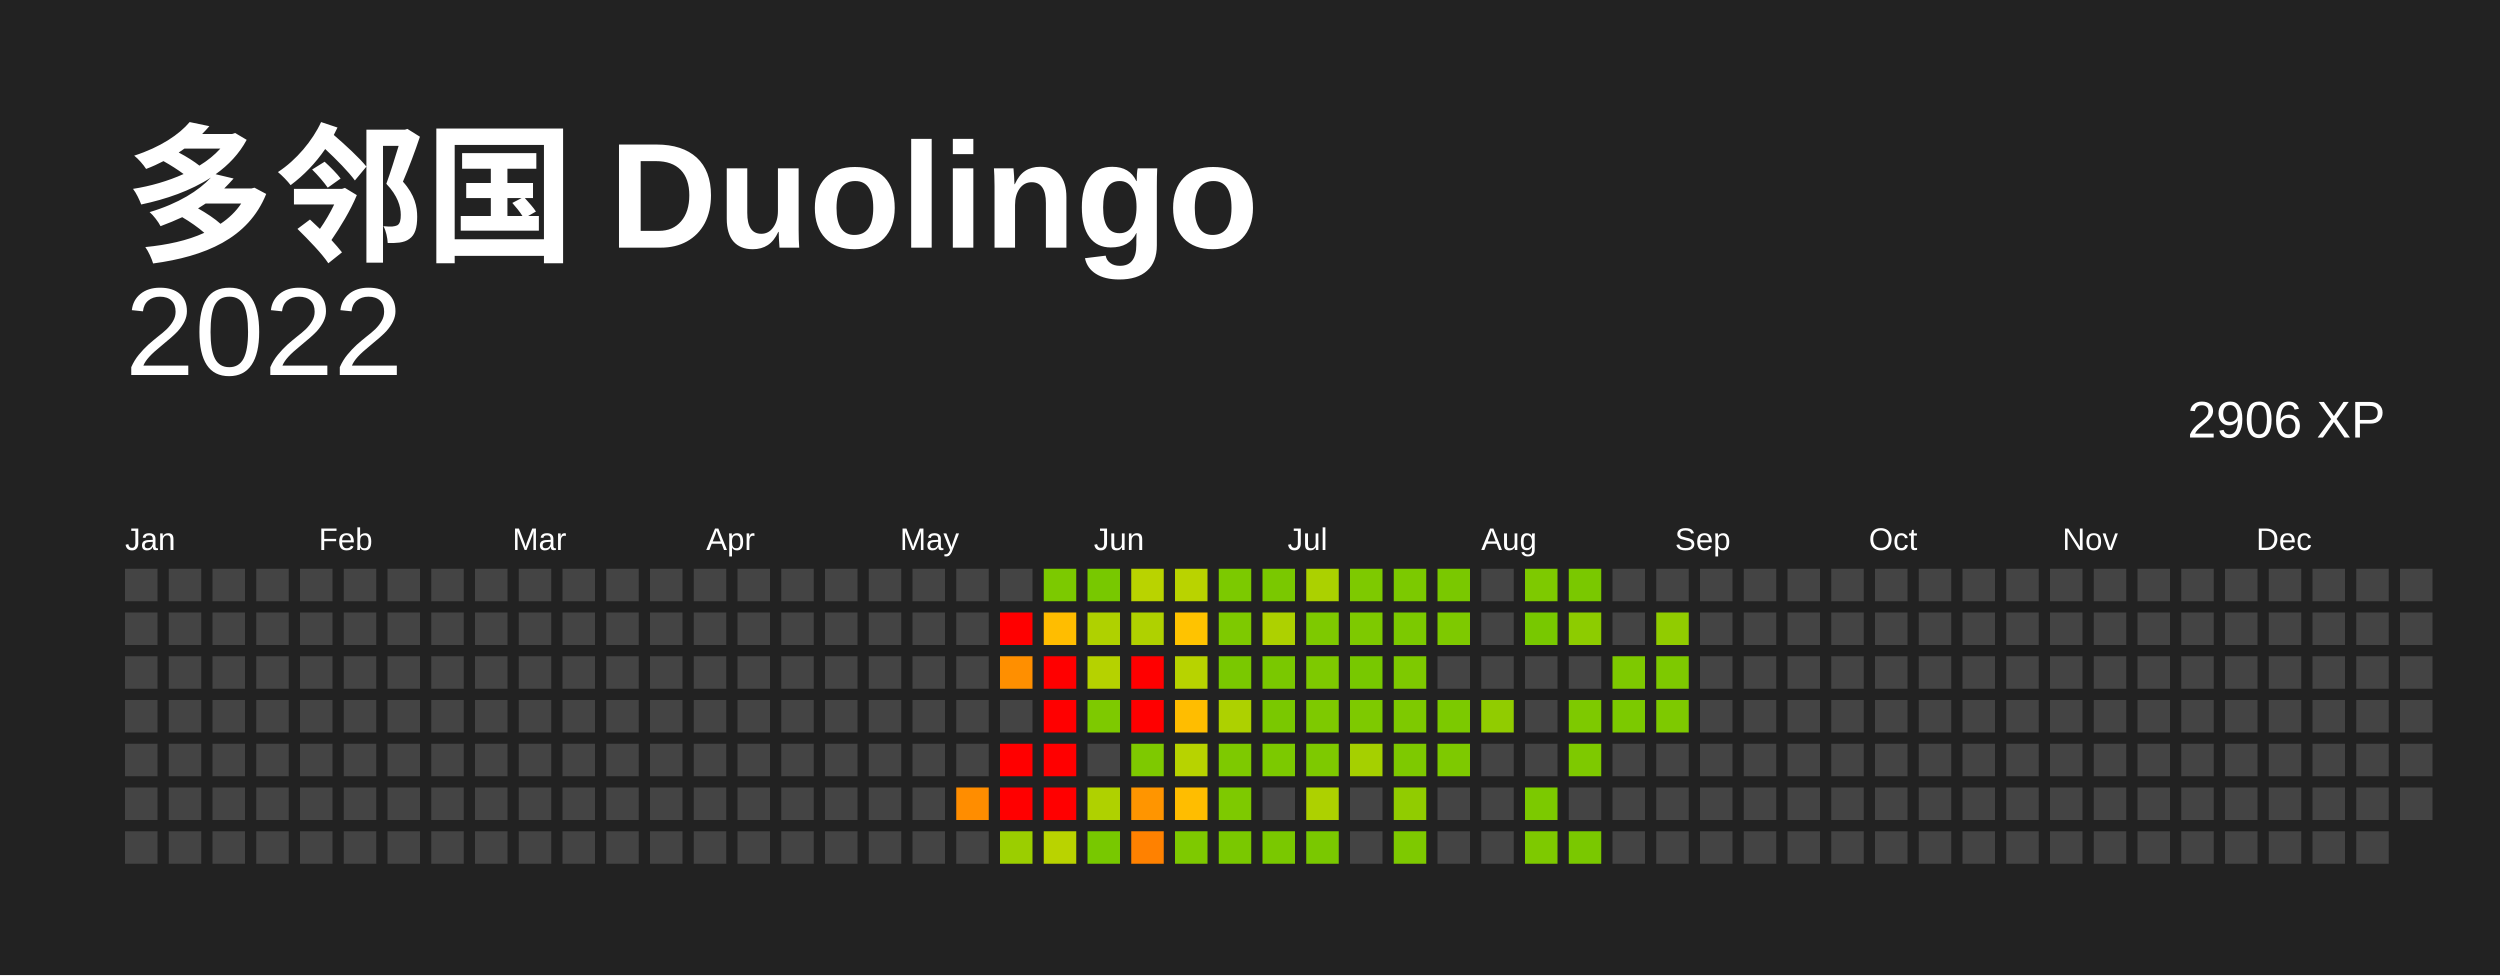
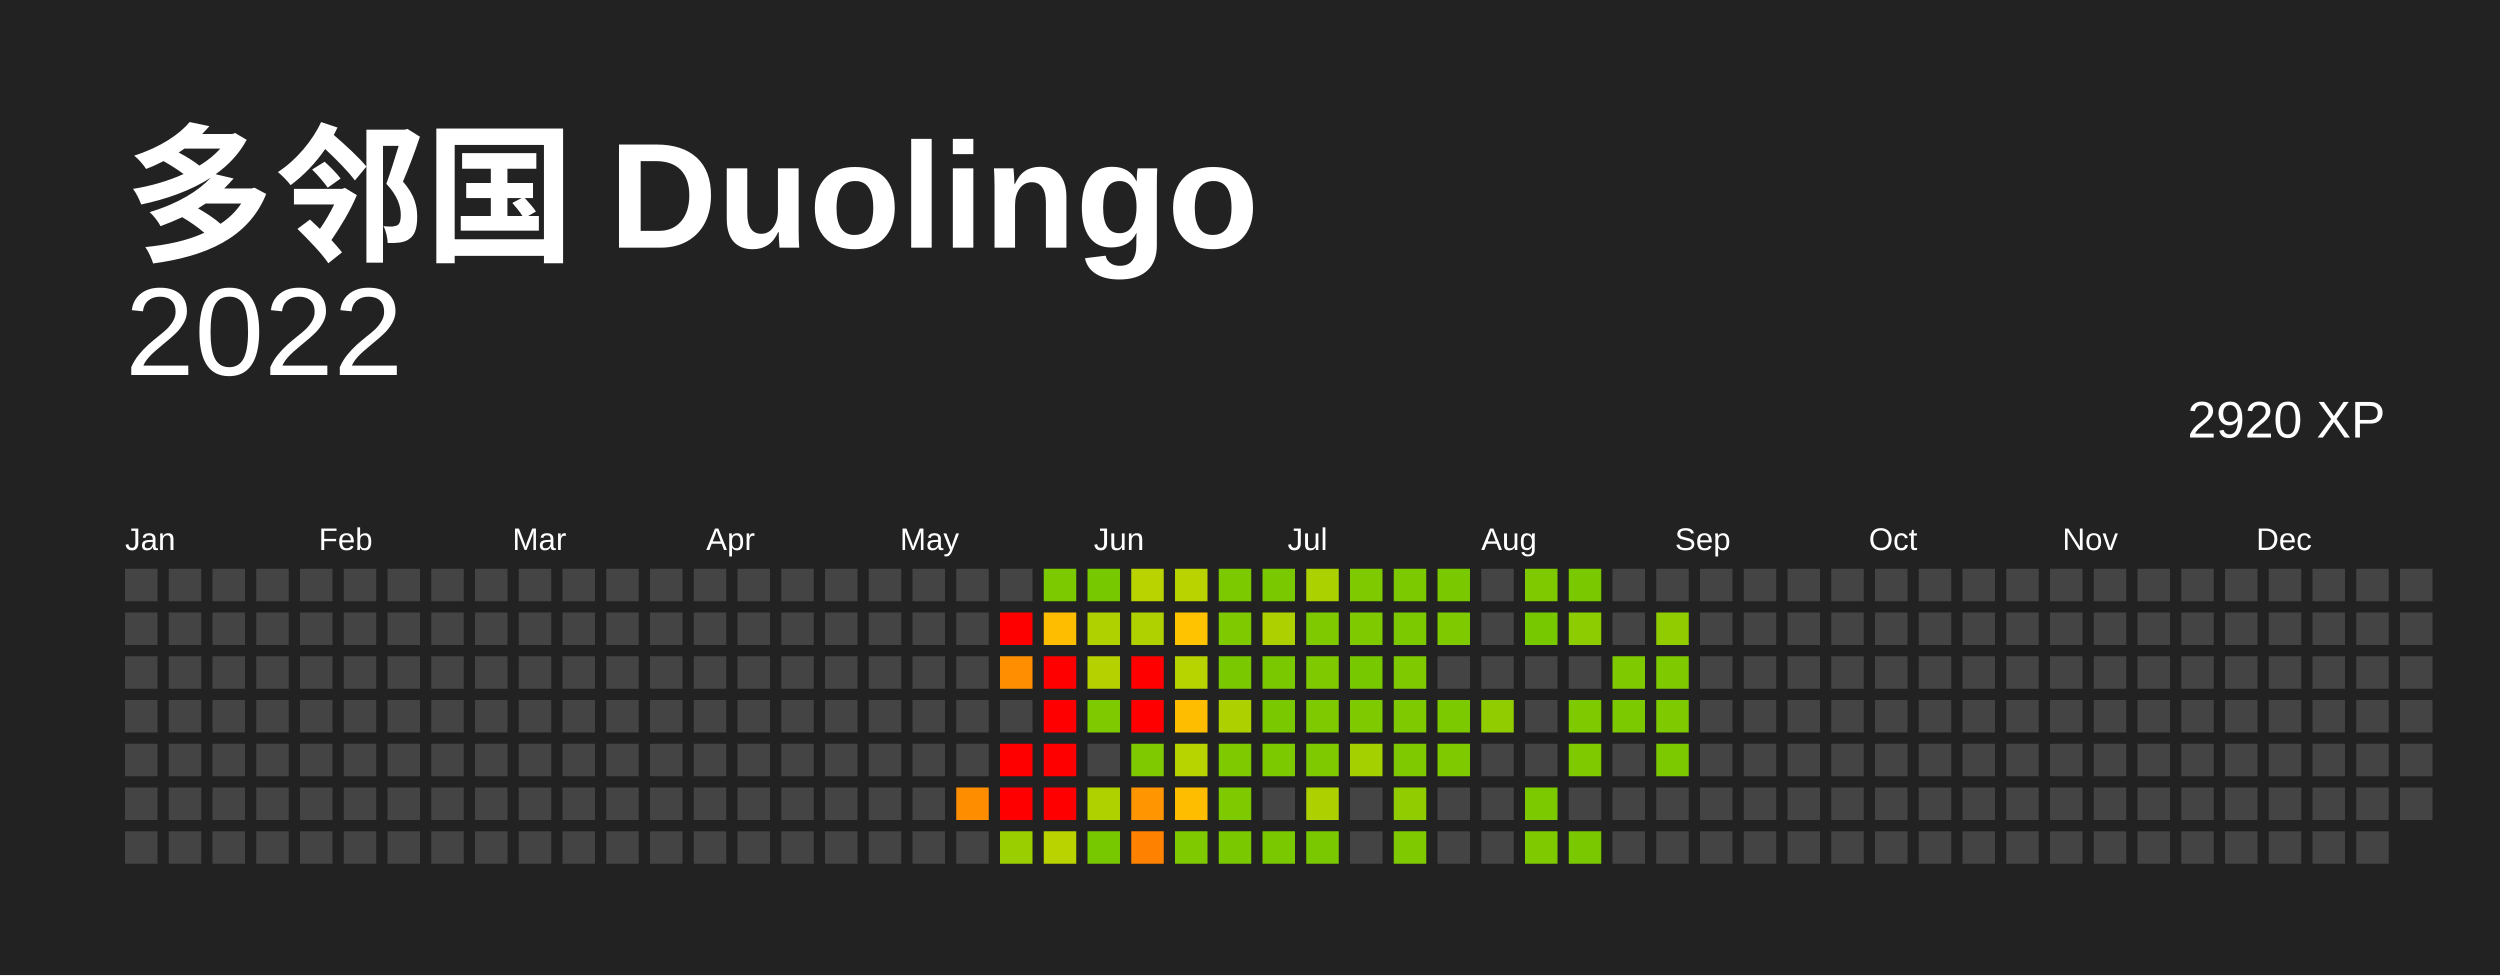
<svg xmlns="http://www.w3.org/2000/svg" baseProfile="full" height="78mm" version="1.1" viewBox="0,0,200,78" width="200mm">
  <defs />
  <rect fill="#222222" height="78" width="200" x="0" y="0" />
  <text fill="#FFFFFF" style="font-size:12px; font-family:Arial; font-weight:bold;" x="10" y="20"> 多邻国 Duolingo</text>
  <text alignment-baseline="hanging" fill="#FFFFFF" style="font-size:10.0px; font-family:Arial;" x="10" y="30">2022</text>
-   <text alignment-baseline="hanging" fill="#FFFFFF" style="font-size:4.125px; font-family:Arial;" x="175" y="35">2906 XP</text>
+   <text alignment-baseline="hanging" fill="#FFFFFF" style="font-size:4.125px; font-family:Arial;" x="175" y="35">2920 XP</text>
  <text fill="#FFFFFF" style="font-size:2.5px; font-family:Arial" x="10.0" y="44">Jan</text>
  <text fill="#FFFFFF" style="font-size:2.5px; font-family:Arial" x="25.5" y="44">Feb</text>
  <text fill="#FFFFFF" style="font-size:2.5px; font-family:Arial" x="41.0" y="44">Mar</text>
  <text fill="#FFFFFF" style="font-size:2.5px; font-family:Arial" x="56.5" y="44">Apr</text>
  <text fill="#FFFFFF" style="font-size:2.5px; font-family:Arial" x="72.0" y="44">May</text>
  <text fill="#FFFFFF" style="font-size:2.5px; font-family:Arial" x="87.5" y="44">Jun</text>
  <text fill="#FFFFFF" style="font-size:2.5px; font-family:Arial" x="103.0" y="44">Jul</text>
  <text fill="#FFFFFF" style="font-size:2.5px; font-family:Arial" x="118.5" y="44">Aug</text>
  <text fill="#FFFFFF" style="font-size:2.5px; font-family:Arial" x="134.0" y="44">Sep</text>
  <text fill="#FFFFFF" style="font-size:2.5px; font-family:Arial" x="149.5" y="44">Oct</text>
  <text fill="#FFFFFF" style="font-size:2.5px; font-family:Arial" x="165.0" y="44">Nov</text>
  <text fill="#FFFFFF" style="font-size:2.5px; font-family:Arial" x="180.5" y="44">Dec</text>
  <rect fill="#444444" height="2.6" width="2.6" x="10.0" y="45.5" />
  <rect fill="#444444" height="2.6" width="2.6" x="10.0" y="49.0" />
  <rect fill="#444444" height="2.6" width="2.6" x="10.0" y="52.5" />
  <rect fill="#444444" height="2.6" width="2.6" x="10.0" y="56.0" />
  <rect fill="#444444" height="2.6" width="2.6" x="10.0" y="59.5" />
  <rect fill="#444444" height="2.6" width="2.6" x="10.0" y="63.0" />
  <rect fill="#444444" height="2.6" width="2.6" x="10.0" y="66.5" />
  <rect fill="#444444" height="2.6" width="2.6" x="13.5" y="45.5" />
  <rect fill="#444444" height="2.6" width="2.6" x="13.5" y="49.0" />
  <rect fill="#444444" height="2.6" width="2.6" x="13.5" y="52.5" />
  <rect fill="#444444" height="2.6" width="2.6" x="13.5" y="56.0" />
  <rect fill="#444444" height="2.6" width="2.6" x="13.5" y="59.5" />
  <rect fill="#444444" height="2.6" width="2.6" x="13.5" y="63.0" />
  <rect fill="#444444" height="2.6" width="2.6" x="13.5" y="66.5" />
  <rect fill="#444444" height="2.6" width="2.6" x="17.0" y="45.5" />
  <rect fill="#444444" height="2.6" width="2.6" x="17.0" y="49.0" />
  <rect fill="#444444" height="2.6" width="2.6" x="17.0" y="52.5" />
  <rect fill="#444444" height="2.6" width="2.6" x="17.0" y="56.0" />
  <rect fill="#444444" height="2.6" width="2.6" x="17.0" y="59.5" />
  <rect fill="#444444" height="2.6" width="2.6" x="17.0" y="63.0" />
  <rect fill="#444444" height="2.6" width="2.6" x="17.0" y="66.5" />
  <rect fill="#444444" height="2.6" width="2.6" x="20.5" y="45.5" />
  <rect fill="#444444" height="2.6" width="2.6" x="20.5" y="49.0" />
  <rect fill="#444444" height="2.6" width="2.6" x="20.5" y="52.5" />
  <rect fill="#444444" height="2.6" width="2.6" x="20.5" y="56.0" />
  <rect fill="#444444" height="2.6" width="2.6" x="20.5" y="59.5" />
  <rect fill="#444444" height="2.6" width="2.6" x="20.5" y="63.0" />
  <rect fill="#444444" height="2.6" width="2.6" x="20.5" y="66.5" />
  <rect fill="#444444" height="2.6" width="2.6" x="24.0" y="45.5" />
  <rect fill="#444444" height="2.6" width="2.6" x="24.0" y="49.0" />
  <rect fill="#444444" height="2.6" width="2.6" x="24.0" y="52.5" />
  <rect fill="#444444" height="2.6" width="2.6" x="24.0" y="56.0" />
  <rect fill="#444444" height="2.6" width="2.6" x="24.0" y="59.5" />
  <rect fill="#444444" height="2.6" width="2.6" x="24.0" y="63.0" />
  <rect fill="#444444" height="2.6" width="2.6" x="24.0" y="66.5" />
  <rect fill="#444444" height="2.6" width="2.6" x="27.5" y="45.5" />
  <rect fill="#444444" height="2.6" width="2.6" x="27.5" y="49.0" />
  <rect fill="#444444" height="2.6" width="2.6" x="27.5" y="52.5" />
  <rect fill="#444444" height="2.6" width="2.6" x="27.5" y="56.0" />
  <rect fill="#444444" height="2.6" width="2.6" x="27.5" y="59.5" />
  <rect fill="#444444" height="2.6" width="2.6" x="27.5" y="63.0" />
  <rect fill="#444444" height="2.6" width="2.6" x="27.5" y="66.5" />
  <rect fill="#444444" height="2.6" width="2.6" x="31.0" y="45.5" />
  <rect fill="#444444" height="2.6" width="2.6" x="31.0" y="49.0" />
  <rect fill="#444444" height="2.6" width="2.6" x="31.0" y="52.5" />
  <rect fill="#444444" height="2.6" width="2.6" x="31.0" y="56.0" />
  <rect fill="#444444" height="2.6" width="2.6" x="31.0" y="59.5" />
  <rect fill="#444444" height="2.6" width="2.6" x="31.0" y="63.0" />
  <rect fill="#444444" height="2.6" width="2.6" x="31.0" y="66.5" />
  <rect fill="#444444" height="2.6" width="2.6" x="34.5" y="45.5" />
  <rect fill="#444444" height="2.6" width="2.6" x="34.5" y="49.0" />
  <rect fill="#444444" height="2.6" width="2.6" x="34.5" y="52.5" />
  <rect fill="#444444" height="2.6" width="2.6" x="34.5" y="56.0" />
  <rect fill="#444444" height="2.6" width="2.6" x="34.5" y="59.5" />
  <rect fill="#444444" height="2.6" width="2.6" x="34.5" y="63.0" />
  <rect fill="#444444" height="2.6" width="2.6" x="34.5" y="66.5" />
  <rect fill="#444444" height="2.6" width="2.6" x="38.0" y="45.5" />
  <rect fill="#444444" height="2.6" width="2.6" x="38.0" y="49.0" />
  <rect fill="#444444" height="2.6" width="2.6" x="38.0" y="52.5" />
  <rect fill="#444444" height="2.6" width="2.6" x="38.0" y="56.0" />
  <rect fill="#444444" height="2.6" width="2.6" x="38.0" y="59.5" />
  <rect fill="#444444" height="2.6" width="2.6" x="38.0" y="63.0" />
  <rect fill="#444444" height="2.6" width="2.6" x="38.0" y="66.5" />
  <rect fill="#444444" height="2.6" width="2.6" x="41.5" y="45.5" />
  <rect fill="#444444" height="2.6" width="2.6" x="41.5" y="49.0" />
  <rect fill="#444444" height="2.6" width="2.6" x="41.5" y="52.5" />
  <rect fill="#444444" height="2.6" width="2.6" x="41.5" y="56.0" />
  <rect fill="#444444" height="2.6" width="2.6" x="41.5" y="59.5" />
  <rect fill="#444444" height="2.6" width="2.6" x="41.5" y="63.0" />
  <rect fill="#444444" height="2.6" width="2.6" x="41.5" y="66.5" />
  <rect fill="#444444" height="2.6" width="2.6" x="45.0" y="45.5" />
  <rect fill="#444444" height="2.6" width="2.6" x="45.0" y="49.0" />
  <rect fill="#444444" height="2.6" width="2.6" x="45.0" y="52.5" />
  <rect fill="#444444" height="2.6" width="2.6" x="45.0" y="56.0" />
  <rect fill="#444444" height="2.6" width="2.6" x="45.0" y="59.5" />
  <rect fill="#444444" height="2.6" width="2.6" x="45.0" y="63.0" />
  <rect fill="#444444" height="2.6" width="2.6" x="45.0" y="66.5" />
  <rect fill="#444444" height="2.6" width="2.6" x="48.5" y="45.5" />
  <rect fill="#444444" height="2.6" width="2.6" x="48.5" y="49.0" />
  <rect fill="#444444" height="2.6" width="2.6" x="48.5" y="52.5" />
  <rect fill="#444444" height="2.6" width="2.6" x="48.5" y="56.0" />
  <rect fill="#444444" height="2.6" width="2.6" x="48.5" y="59.5" />
  <rect fill="#444444" height="2.6" width="2.6" x="48.5" y="63.0" />
  <rect fill="#444444" height="2.6" width="2.6" x="48.5" y="66.5" />
  <rect fill="#444444" height="2.6" width="2.6" x="52.0" y="45.5" />
  <rect fill="#444444" height="2.6" width="2.6" x="52.0" y="49.0" />
  <rect fill="#444444" height="2.6" width="2.6" x="52.0" y="52.5" />
  <rect fill="#444444" height="2.6" width="2.6" x="52.0" y="56.0" />
  <rect fill="#444444" height="2.6" width="2.6" x="52.0" y="59.5" />
  <rect fill="#444444" height="2.6" width="2.6" x="52.0" y="63.0" />
  <rect fill="#444444" height="2.6" width="2.6" x="52.0" y="66.5" />
  <rect fill="#444444" height="2.6" width="2.6" x="55.5" y="45.5" />
  <rect fill="#444444" height="2.6" width="2.6" x="55.5" y="49.0" />
  <rect fill="#444444" height="2.6" width="2.6" x="55.5" y="52.5" />
  <rect fill="#444444" height="2.6" width="2.6" x="55.5" y="56.0" />
  <rect fill="#444444" height="2.6" width="2.6" x="55.5" y="59.5" />
  <rect fill="#444444" height="2.6" width="2.6" x="55.5" y="63.0" />
  <rect fill="#444444" height="2.6" width="2.6" x="55.5" y="66.5" />
  <rect fill="#444444" height="2.6" width="2.6" x="59.0" y="45.5" />
  <rect fill="#444444" height="2.6" width="2.6" x="59.0" y="49.0" />
  <rect fill="#444444" height="2.6" width="2.6" x="59.0" y="52.5" />
  <rect fill="#444444" height="2.6" width="2.6" x="59.0" y="56.0" />
  <rect fill="#444444" height="2.6" width="2.6" x="59.0" y="59.5" />
  <rect fill="#444444" height="2.6" width="2.6" x="59.0" y="63.0" />
  <rect fill="#444444" height="2.6" width="2.6" x="59.0" y="66.5" />
  <rect fill="#444444" height="2.6" width="2.6" x="62.5" y="45.5" />
  <rect fill="#444444" height="2.6" width="2.6" x="62.5" y="49.0" />
  <rect fill="#444444" height="2.6" width="2.6" x="62.5" y="52.5" />
  <rect fill="#444444" height="2.6" width="2.6" x="62.5" y="56.0" />
  <rect fill="#444444" height="2.6" width="2.6" x="62.5" y="59.5" />
  <rect fill="#444444" height="2.6" width="2.6" x="62.5" y="63.0" />
  <rect fill="#444444" height="2.6" width="2.6" x="62.5" y="66.5" />
  <rect fill="#444444" height="2.6" width="2.6" x="66.0" y="45.5" />
  <rect fill="#444444" height="2.6" width="2.6" x="66.0" y="49.0" />
  <rect fill="#444444" height="2.6" width="2.6" x="66.0" y="52.5" />
  <rect fill="#444444" height="2.6" width="2.6" x="66.0" y="56.0" />
  <rect fill="#444444" height="2.6" width="2.6" x="66.0" y="59.5" />
  <rect fill="#444444" height="2.6" width="2.6" x="66.0" y="63.0" />
  <rect fill="#444444" height="2.6" width="2.6" x="66.0" y="66.5" />
  <rect fill="#444444" height="2.6" width="2.6" x="69.5" y="45.5" />
  <rect fill="#444444" height="2.6" width="2.6" x="69.5" y="49.0" />
  <rect fill="#444444" height="2.6" width="2.6" x="69.5" y="52.5" />
  <rect fill="#444444" height="2.6" width="2.6" x="69.5" y="56.0" />
  <rect fill="#444444" height="2.6" width="2.6" x="69.5" y="59.5" />
  <rect fill="#444444" height="2.6" width="2.6" x="69.5" y="63.0" />
  <rect fill="#444444" height="2.6" width="2.6" x="69.5" y="66.5" />
  <rect fill="#444444" height="2.6" width="2.6" x="73.0" y="45.5" />
  <rect fill="#444444" height="2.6" width="2.6" x="73.0" y="49.0" />
  <rect fill="#444444" height="2.6" width="2.6" x="73.0" y="52.5" />
  <rect fill="#444444" height="2.6" width="2.6" x="73.0" y="56.0" />
  <rect fill="#444444" height="2.6" width="2.6" x="73.0" y="59.5" />
  <rect fill="#444444" height="2.6" width="2.6" x="73.0" y="63.0" />
  <rect fill="#444444" height="2.6" width="2.6" x="73.0" y="66.5" />
  <rect fill="#444444" height="2.6" width="2.6" x="76.5" y="45.5" />
  <rect fill="#444444" height="2.6" width="2.6" x="76.5" y="49.0" />
  <rect fill="#444444" height="2.6" width="2.6" x="76.5" y="52.5" />
  <rect fill="#444444" height="2.6" width="2.6" x="76.5" y="56.0" />
  <rect fill="#444444" height="2.6" width="2.6" x="76.5" y="59.5" />
  <rect fill="#ff8d00" height="2.6" width="2.6" x="76.5" y="63.0" />
  <rect fill="#444444" height="2.6" width="2.6" x="76.5" y="66.5" />
  <rect fill="#444444" height="2.6" width="2.6" x="80.0" y="45.5" />
  <rect fill="red" height="2.6" width="2.6" x="80.0" y="49.0" />
  <rect fill="#ff8f00" height="2.6" width="2.6" x="80.0" y="52.5" />
  <rect fill="#444444" height="2.6" width="2.6" x="80.0" y="56.0" />
  <rect fill="red" height="2.6" width="2.6" x="80.0" y="59.5" />
  <rect fill="red" height="2.6" width="2.6" x="80.0" y="63.0" />
  <rect fill="#9bce00" height="2.6" width="2.6" x="80.0" y="66.5" />
  <rect fill="#7cc900" height="2.6" width="2.6" x="83.5" y="45.5" />
  <rect fill="#ffbd00" height="2.6" width="2.6" x="83.5" y="49.0" />
  <rect fill="red" height="2.6" width="2.6" x="83.5" y="52.5" />
  <rect fill="red" height="2.6" width="2.6" x="83.5" y="56.0" />
  <rect fill="red" height="2.6" width="2.6" x="83.5" y="59.5" />
  <rect fill="red" height="2.6" width="2.6" x="83.5" y="63.0" />
  <rect fill="#b9d300" height="2.6" width="2.6" x="83.5" y="66.5" />
  <rect fill="#78c800" height="2.6" width="2.6" x="87.0" y="45.5" />
  <rect fill="#afd100" height="2.6" width="2.6" x="87.0" y="49.0" />
  <rect fill="#b5d200" height="2.6" width="2.6" x="87.0" y="52.5" />
  <rect fill="#7ec900" height="2.6" width="2.6" x="87.0" y="56.0" />
  <rect fill="#444444" height="2.6" width="2.6" x="87.0" y="59.5" />
  <rect fill="#afd100" height="2.6" width="2.6" x="87.0" y="63.0" />
  <rect fill="#78c800" height="2.6" width="2.6" x="87.0" y="66.5" />
  <rect fill="#b9d300" height="2.6" width="2.6" x="90.5" y="45.5" />
  <rect fill="#afd100" height="2.6" width="2.6" x="90.5" y="49.0" />
  <rect fill="red" height="2.6" width="2.6" x="90.5" y="52.5" />
  <rect fill="red" height="2.6" width="2.6" x="90.5" y="56.0" />
  <rect fill="#7ec900" height="2.6" width="2.6" x="90.5" y="59.5" />
  <rect fill="#ff9500" height="2.6" width="2.6" x="90.5" y="63.0" />
  <rect fill="#ff8100" height="2.6" width="2.6" x="90.5" y="66.5" />
  <rect fill="#b9d300" height="2.6" width="2.6" x="94.0" y="45.5" />
  <rect fill="#ffc300" height="2.6" width="2.6" x="94.0" y="49.0" />
  <rect fill="#b7d300" height="2.6" width="2.6" x="94.0" y="52.5" />
  <rect fill="#ffbd00" height="2.6" width="2.6" x="94.0" y="56.0" />
  <rect fill="#b7d300" height="2.6" width="2.6" x="94.0" y="59.5" />
  <rect fill="#ffbd00" height="2.6" width="2.6" x="94.0" y="63.0" />
  <rect fill="#7ec900" height="2.6" width="2.6" x="94.0" y="66.5" />
  <rect fill="#7cc900" height="2.6" width="2.6" x="97.5" y="45.5" />
  <rect fill="#7ec900" height="2.6" width="2.6" x="97.5" y="49.0" />
  <rect fill="#7ac800" height="2.6" width="2.6" x="97.5" y="52.5" />
  <rect fill="#add100" height="2.6" width="2.6" x="97.5" y="56.0" />
  <rect fill="#7ec900" height="2.6" width="2.6" x="97.5" y="59.5" />
  <rect fill="#7ec900" height="2.6" width="2.6" x="97.5" y="63.0" />
  <rect fill="#7ac800" height="2.6" width="2.6" x="97.5" y="66.5" />
  <rect fill="#7ac800" height="2.6" width="2.6" x="101.0" y="45.5" />
  <rect fill="#add100" height="2.6" width="2.6" x="101.0" y="49.0" />
  <rect fill="#7ac800" height="2.6" width="2.6" x="101.0" y="52.5" />
  <rect fill="#7ac800" height="2.6" width="2.6" x="101.0" y="56.0" />
  <rect fill="#7cc900" height="2.6" width="2.6" x="101.0" y="59.5" />
  <rect fill="#444444" height="2.6" width="2.6" x="101.0" y="63.0" />
  <rect fill="#7ac800" height="2.6" width="2.6" x="101.0" y="66.5" />
  <rect fill="#abd100" height="2.6" width="2.6" x="104.5" y="45.5" />
  <rect fill="#7ec900" height="2.6" width="2.6" x="104.5" y="49.0" />
  <rect fill="#7ec900" height="2.6" width="2.6" x="104.5" y="52.5" />
  <rect fill="#7ec900" height="2.6" width="2.6" x="104.5" y="56.0" />
  <rect fill="#7ec900" height="2.6" width="2.6" x="104.5" y="59.5" />
  <rect fill="#add100" height="2.6" width="2.6" x="104.5" y="63.0" />
  <rect fill="#7ac800" height="2.6" width="2.6" x="104.5" y="66.5" />
  <rect fill="#7ec900" height="2.6" width="2.6" x="108.0" y="45.5" />
  <rect fill="#7ec900" height="2.6" width="2.6" x="108.0" y="49.0" />
  <rect fill="#78c800" height="2.6" width="2.6" x="108.0" y="52.5" />
  <rect fill="#7ec900" height="2.6" width="2.6" x="108.0" y="56.0" />
  <rect fill="#a5d000" height="2.6" width="2.6" x="108.0" y="59.5" />
  <rect fill="#444444" height="2.6" width="2.6" x="108.0" y="63.0" />
  <rect fill="#444444" height="2.6" width="2.6" x="108.0" y="66.5" />
  <rect fill="#7cc900" height="2.6" width="2.6" x="111.5" y="45.5" />
  <rect fill="#7cc900" height="2.6" width="2.6" x="111.5" y="49.0" />
  <rect fill="#7ec900" height="2.6" width="2.6" x="111.5" y="52.5" />
  <rect fill="#7ec900" height="2.6" width="2.6" x="111.5" y="56.0" />
  <rect fill="#7ec900" height="2.6" width="2.6" x="111.5" y="59.5" />
  <rect fill="#91cc00" height="2.6" width="2.6" x="111.5" y="63.0" />
  <rect fill="#7ec900" height="2.6" width="2.6" x="111.5" y="66.5" />
  <rect fill="#7ac800" height="2.6" width="2.6" x="115.0" y="45.5" />
  <rect fill="#7ec900" height="2.6" width="2.6" x="115.0" y="49.0" />
  <rect fill="#444444" height="2.6" width="2.6" x="115.0" y="52.5" />
  <rect fill="#7cc900" height="2.6" width="2.6" x="115.0" y="56.0" />
  <rect fill="#7ec900" height="2.6" width="2.6" x="115.0" y="59.5" />
  <rect fill="#444444" height="2.6" width="2.6" x="115.0" y="63.0" />
  <rect fill="#444444" height="2.6" width="2.6" x="115.0" y="66.5" />
  <rect fill="#444444" height="2.6" width="2.6" x="118.5" y="45.5" />
  <rect fill="#444444" height="2.6" width="2.6" x="118.5" y="49.0" />
  <rect fill="#444444" height="2.6" width="2.6" x="118.5" y="52.5" />
  <rect fill="#91cc00" height="2.6" width="2.6" x="118.5" y="56.0" />
  <rect fill="#444444" height="2.6" width="2.6" x="118.5" y="59.5" />
  <rect fill="#444444" height="2.6" width="2.6" x="118.5" y="63.0" />
  <rect fill="#444444" height="2.6" width="2.6" x="118.5" y="66.5" />
  <rect fill="#7ec900" height="2.6" width="2.6" x="122.0" y="45.5" />
  <rect fill="#78c800" height="2.6" width="2.6" x="122.0" y="49.0" />
  <rect fill="#444444" height="2.6" width="2.6" x="122.0" y="52.5" />
  <rect fill="#444444" height="2.6" width="2.6" x="122.0" y="56.0" />
  <rect fill="#444444" height="2.6" width="2.6" x="122.0" y="59.5" />
  <rect fill="#7cc900" height="2.6" width="2.6" x="122.0" y="63.0" />
  <rect fill="#7ec900" height="2.6" width="2.6" x="122.0" y="66.5" />
  <rect fill="#7ac800" height="2.6" width="2.6" x="125.5" y="45.5" />
  <rect fill="#8dcc00" height="2.6" width="2.6" x="125.5" y="49.0" />
  <rect fill="#444444" height="2.6" width="2.6" x="125.5" y="52.5" />
  <rect fill="#7ec900" height="2.6" width="2.6" x="125.5" y="56.0" />
  <rect fill="#7ec900" height="2.6" width="2.6" x="125.5" y="59.5" />
  <rect fill="#444444" height="2.6" width="2.6" x="125.5" y="63.0" />
  <rect fill="#7ac800" height="2.6" width="2.6" x="125.5" y="66.5" />
  <rect fill="#444444" height="2.6" width="2.6" x="129.0" y="45.5" />
  <rect fill="#444444" height="2.6" width="2.6" x="129.0" y="49.0" />
  <rect fill="#7ec900" height="2.6" width="2.6" x="129.0" y="52.5" />
  <rect fill="#7cc900" height="2.6" width="2.6" x="129.0" y="56.0" />
  <rect fill="#444444" height="2.6" width="2.6" x="129.0" y="59.5" />
  <rect fill="#444444" height="2.6" width="2.6" x="129.0" y="63.0" />
  <rect fill="#444444" height="2.6" width="2.6" x="129.0" y="66.5" />
  <rect fill="#444444" height="2.6" width="2.6" x="132.5" y="45.5" />
  <rect fill="#91cc00" height="2.6" width="2.6" x="132.5" y="49.0" />
  <rect fill="#7ec900" height="2.6" width="2.6" x="132.5" y="52.5" />
  <rect fill="#7ec900" height="2.6" width="2.6" x="132.5" y="56.0" />
-   <rect fill="#444444" height="2.6" width="2.6" x="132.5" y="59.5" />
+   <rect fill="#7cc900" height="2.6" width="2.6" x="132.5" y="59.5" />
  <rect fill="#444444" height="2.6" width="2.6" x="132.5" y="63.0" />
  <rect fill="#444444" height="2.6" width="2.6" x="132.5" y="66.5" />
  <rect fill="#444444" height="2.6" width="2.6" x="136.0" y="45.5" />
  <rect fill="#444444" height="2.6" width="2.6" x="136.0" y="49.0" />
  <rect fill="#444444" height="2.6" width="2.6" x="136.0" y="52.5" />
  <rect fill="#444444" height="2.6" width="2.6" x="136.0" y="56.0" />
  <rect fill="#444444" height="2.6" width="2.6" x="136.0" y="59.5" />
  <rect fill="#444444" height="2.6" width="2.6" x="136.0" y="63.0" />
  <rect fill="#444444" height="2.6" width="2.6" x="136.0" y="66.5" />
  <rect fill="#444444" height="2.6" width="2.6" x="139.5" y="45.5" />
  <rect fill="#444444" height="2.6" width="2.6" x="139.5" y="49.0" />
  <rect fill="#444444" height="2.6" width="2.6" x="139.5" y="52.5" />
  <rect fill="#444444" height="2.6" width="2.6" x="139.5" y="56.0" />
  <rect fill="#444444" height="2.6" width="2.6" x="139.5" y="59.5" />
  <rect fill="#444444" height="2.6" width="2.6" x="139.5" y="63.0" />
  <rect fill="#444444" height="2.6" width="2.6" x="139.5" y="66.5" />
  <rect fill="#444444" height="2.6" width="2.6" x="143.0" y="45.5" />
  <rect fill="#444444" height="2.6" width="2.6" x="143.0" y="49.0" />
  <rect fill="#444444" height="2.6" width="2.6" x="143.0" y="52.5" />
  <rect fill="#444444" height="2.6" width="2.6" x="143.0" y="56.0" />
  <rect fill="#444444" height="2.6" width="2.6" x="143.0" y="59.5" />
  <rect fill="#444444" height="2.6" width="2.6" x="143.0" y="63.0" />
  <rect fill="#444444" height="2.6" width="2.6" x="143.0" y="66.5" />
  <rect fill="#444444" height="2.6" width="2.6" x="146.5" y="45.5" />
  <rect fill="#444444" height="2.6" width="2.6" x="146.5" y="49.0" />
  <rect fill="#444444" height="2.6" width="2.6" x="146.5" y="52.5" />
  <rect fill="#444444" height="2.6" width="2.6" x="146.5" y="56.0" />
  <rect fill="#444444" height="2.6" width="2.6" x="146.5" y="59.5" />
  <rect fill="#444444" height="2.6" width="2.6" x="146.5" y="63.0" />
  <rect fill="#444444" height="2.6" width="2.6" x="146.5" y="66.5" />
  <rect fill="#444444" height="2.6" width="2.6" x="150.0" y="45.5" />
  <rect fill="#444444" height="2.6" width="2.6" x="150.0" y="49.0" />
  <rect fill="#444444" height="2.6" width="2.6" x="150.0" y="52.5" />
  <rect fill="#444444" height="2.6" width="2.6" x="150.0" y="56.0" />
  <rect fill="#444444" height="2.6" width="2.6" x="150.0" y="59.5" />
  <rect fill="#444444" height="2.6" width="2.6" x="150.0" y="63.0" />
  <rect fill="#444444" height="2.6" width="2.6" x="150.0" y="66.5" />
  <rect fill="#444444" height="2.6" width="2.6" x="153.5" y="45.5" />
  <rect fill="#444444" height="2.6" width="2.6" x="153.5" y="49.0" />
  <rect fill="#444444" height="2.6" width="2.6" x="153.5" y="52.5" />
  <rect fill="#444444" height="2.6" width="2.6" x="153.5" y="56.0" />
  <rect fill="#444444" height="2.6" width="2.6" x="153.5" y="59.5" />
  <rect fill="#444444" height="2.6" width="2.6" x="153.5" y="63.0" />
  <rect fill="#444444" height="2.6" width="2.6" x="153.5" y="66.5" />
  <rect fill="#444444" height="2.6" width="2.6" x="157.0" y="45.5" />
  <rect fill="#444444" height="2.6" width="2.6" x="157.0" y="49.0" />
  <rect fill="#444444" height="2.6" width="2.6" x="157.0" y="52.5" />
  <rect fill="#444444" height="2.6" width="2.6" x="157.0" y="56.0" />
  <rect fill="#444444" height="2.6" width="2.6" x="157.0" y="59.5" />
  <rect fill="#444444" height="2.6" width="2.6" x="157.0" y="63.0" />
  <rect fill="#444444" height="2.6" width="2.6" x="157.0" y="66.5" />
  <rect fill="#444444" height="2.6" width="2.6" x="160.5" y="45.5" />
  <rect fill="#444444" height="2.6" width="2.6" x="160.5" y="49.0" />
  <rect fill="#444444" height="2.6" width="2.6" x="160.5" y="52.5" />
  <rect fill="#444444" height="2.6" width="2.6" x="160.5" y="56.0" />
  <rect fill="#444444" height="2.6" width="2.6" x="160.5" y="59.5" />
  <rect fill="#444444" height="2.6" width="2.6" x="160.5" y="63.0" />
  <rect fill="#444444" height="2.6" width="2.6" x="160.5" y="66.5" />
  <rect fill="#444444" height="2.6" width="2.6" x="164.0" y="45.5" />
  <rect fill="#444444" height="2.6" width="2.6" x="164.0" y="49.0" />
  <rect fill="#444444" height="2.6" width="2.6" x="164.0" y="52.5" />
  <rect fill="#444444" height="2.6" width="2.6" x="164.0" y="56.0" />
  <rect fill="#444444" height="2.6" width="2.6" x="164.0" y="59.5" />
  <rect fill="#444444" height="2.6" width="2.6" x="164.0" y="63.0" />
  <rect fill="#444444" height="2.6" width="2.6" x="164.0" y="66.5" />
  <rect fill="#444444" height="2.6" width="2.6" x="167.5" y="45.5" />
  <rect fill="#444444" height="2.6" width="2.6" x="167.5" y="49.0" />
  <rect fill="#444444" height="2.6" width="2.6" x="167.5" y="52.5" />
  <rect fill="#444444" height="2.6" width="2.6" x="167.5" y="56.0" />
  <rect fill="#444444" height="2.6" width="2.6" x="167.5" y="59.5" />
  <rect fill="#444444" height="2.6" width="2.6" x="167.5" y="63.0" />
  <rect fill="#444444" height="2.6" width="2.6" x="167.5" y="66.5" />
  <rect fill="#444444" height="2.6" width="2.6" x="171.0" y="45.5" />
  <rect fill="#444444" height="2.6" width="2.6" x="171.0" y="49.0" />
  <rect fill="#444444" height="2.6" width="2.6" x="171.0" y="52.5" />
  <rect fill="#444444" height="2.6" width="2.6" x="171.0" y="56.0" />
  <rect fill="#444444" height="2.6" width="2.6" x="171.0" y="59.5" />
  <rect fill="#444444" height="2.6" width="2.6" x="171.0" y="63.0" />
  <rect fill="#444444" height="2.6" width="2.6" x="171.0" y="66.5" />
  <rect fill="#444444" height="2.6" width="2.6" x="174.5" y="45.5" />
  <rect fill="#444444" height="2.6" width="2.6" x="174.5" y="49.0" />
  <rect fill="#444444" height="2.6" width="2.6" x="174.5" y="52.5" />
  <rect fill="#444444" height="2.6" width="2.6" x="174.5" y="56.0" />
  <rect fill="#444444" height="2.6" width="2.6" x="174.5" y="59.5" />
  <rect fill="#444444" height="2.6" width="2.6" x="174.5" y="63.0" />
  <rect fill="#444444" height="2.6" width="2.6" x="174.5" y="66.5" />
  <rect fill="#444444" height="2.6" width="2.6" x="178.0" y="45.5" />
  <rect fill="#444444" height="2.6" width="2.6" x="178.0" y="49.0" />
  <rect fill="#444444" height="2.6" width="2.6" x="178.0" y="52.5" />
  <rect fill="#444444" height="2.6" width="2.6" x="178.0" y="56.0" />
  <rect fill="#444444" height="2.6" width="2.6" x="178.0" y="59.5" />
  <rect fill="#444444" height="2.6" width="2.6" x="178.0" y="63.0" />
  <rect fill="#444444" height="2.6" width="2.6" x="178.0" y="66.5" />
  <rect fill="#444444" height="2.6" width="2.6" x="181.5" y="45.5" />
  <rect fill="#444444" height="2.6" width="2.6" x="181.5" y="49.0" />
  <rect fill="#444444" height="2.6" width="2.6" x="181.5" y="52.5" />
  <rect fill="#444444" height="2.6" width="2.6" x="181.5" y="56.0" />
  <rect fill="#444444" height="2.6" width="2.6" x="181.5" y="59.5" />
  <rect fill="#444444" height="2.6" width="2.6" x="181.5" y="63.0" />
  <rect fill="#444444" height="2.6" width="2.6" x="181.5" y="66.5" />
  <rect fill="#444444" height="2.6" width="2.6" x="185.0" y="45.5" />
  <rect fill="#444444" height="2.6" width="2.6" x="185.0" y="49.0" />
  <rect fill="#444444" height="2.6" width="2.6" x="185.0" y="52.5" />
  <rect fill="#444444" height="2.6" width="2.6" x="185.0" y="56.0" />
  <rect fill="#444444" height="2.6" width="2.6" x="185.0" y="59.5" />
  <rect fill="#444444" height="2.6" width="2.6" x="185.0" y="63.0" />
  <rect fill="#444444" height="2.6" width="2.6" x="185.0" y="66.5" />
  <rect fill="#444444" height="2.6" width="2.6" x="188.5" y="45.5" />
  <rect fill="#444444" height="2.6" width="2.6" x="188.5" y="49.0" />
  <rect fill="#444444" height="2.6" width="2.6" x="188.5" y="52.5" />
  <rect fill="#444444" height="2.6" width="2.6" x="188.5" y="56.0" />
  <rect fill="#444444" height="2.6" width="2.6" x="188.5" y="59.5" />
  <rect fill="#444444" height="2.6" width="2.6" x="188.5" y="63.0" />
  <rect fill="#444444" height="2.6" width="2.6" x="188.5" y="66.5" />
  <rect fill="#444444" height="2.6" width="2.6" x="192.0" y="45.5" />
  <rect fill="#444444" height="2.6" width="2.6" x="192.0" y="49.0" />
  <rect fill="#444444" height="2.6" width="2.6" x="192.0" y="52.5" />
  <rect fill="#444444" height="2.6" width="2.6" x="192.0" y="56.0" />
  <rect fill="#444444" height="2.6" width="2.6" x="192.0" y="59.5" />
  <rect fill="#444444" height="2.6" width="2.6" x="192.0" y="63.0" />
</svg>
